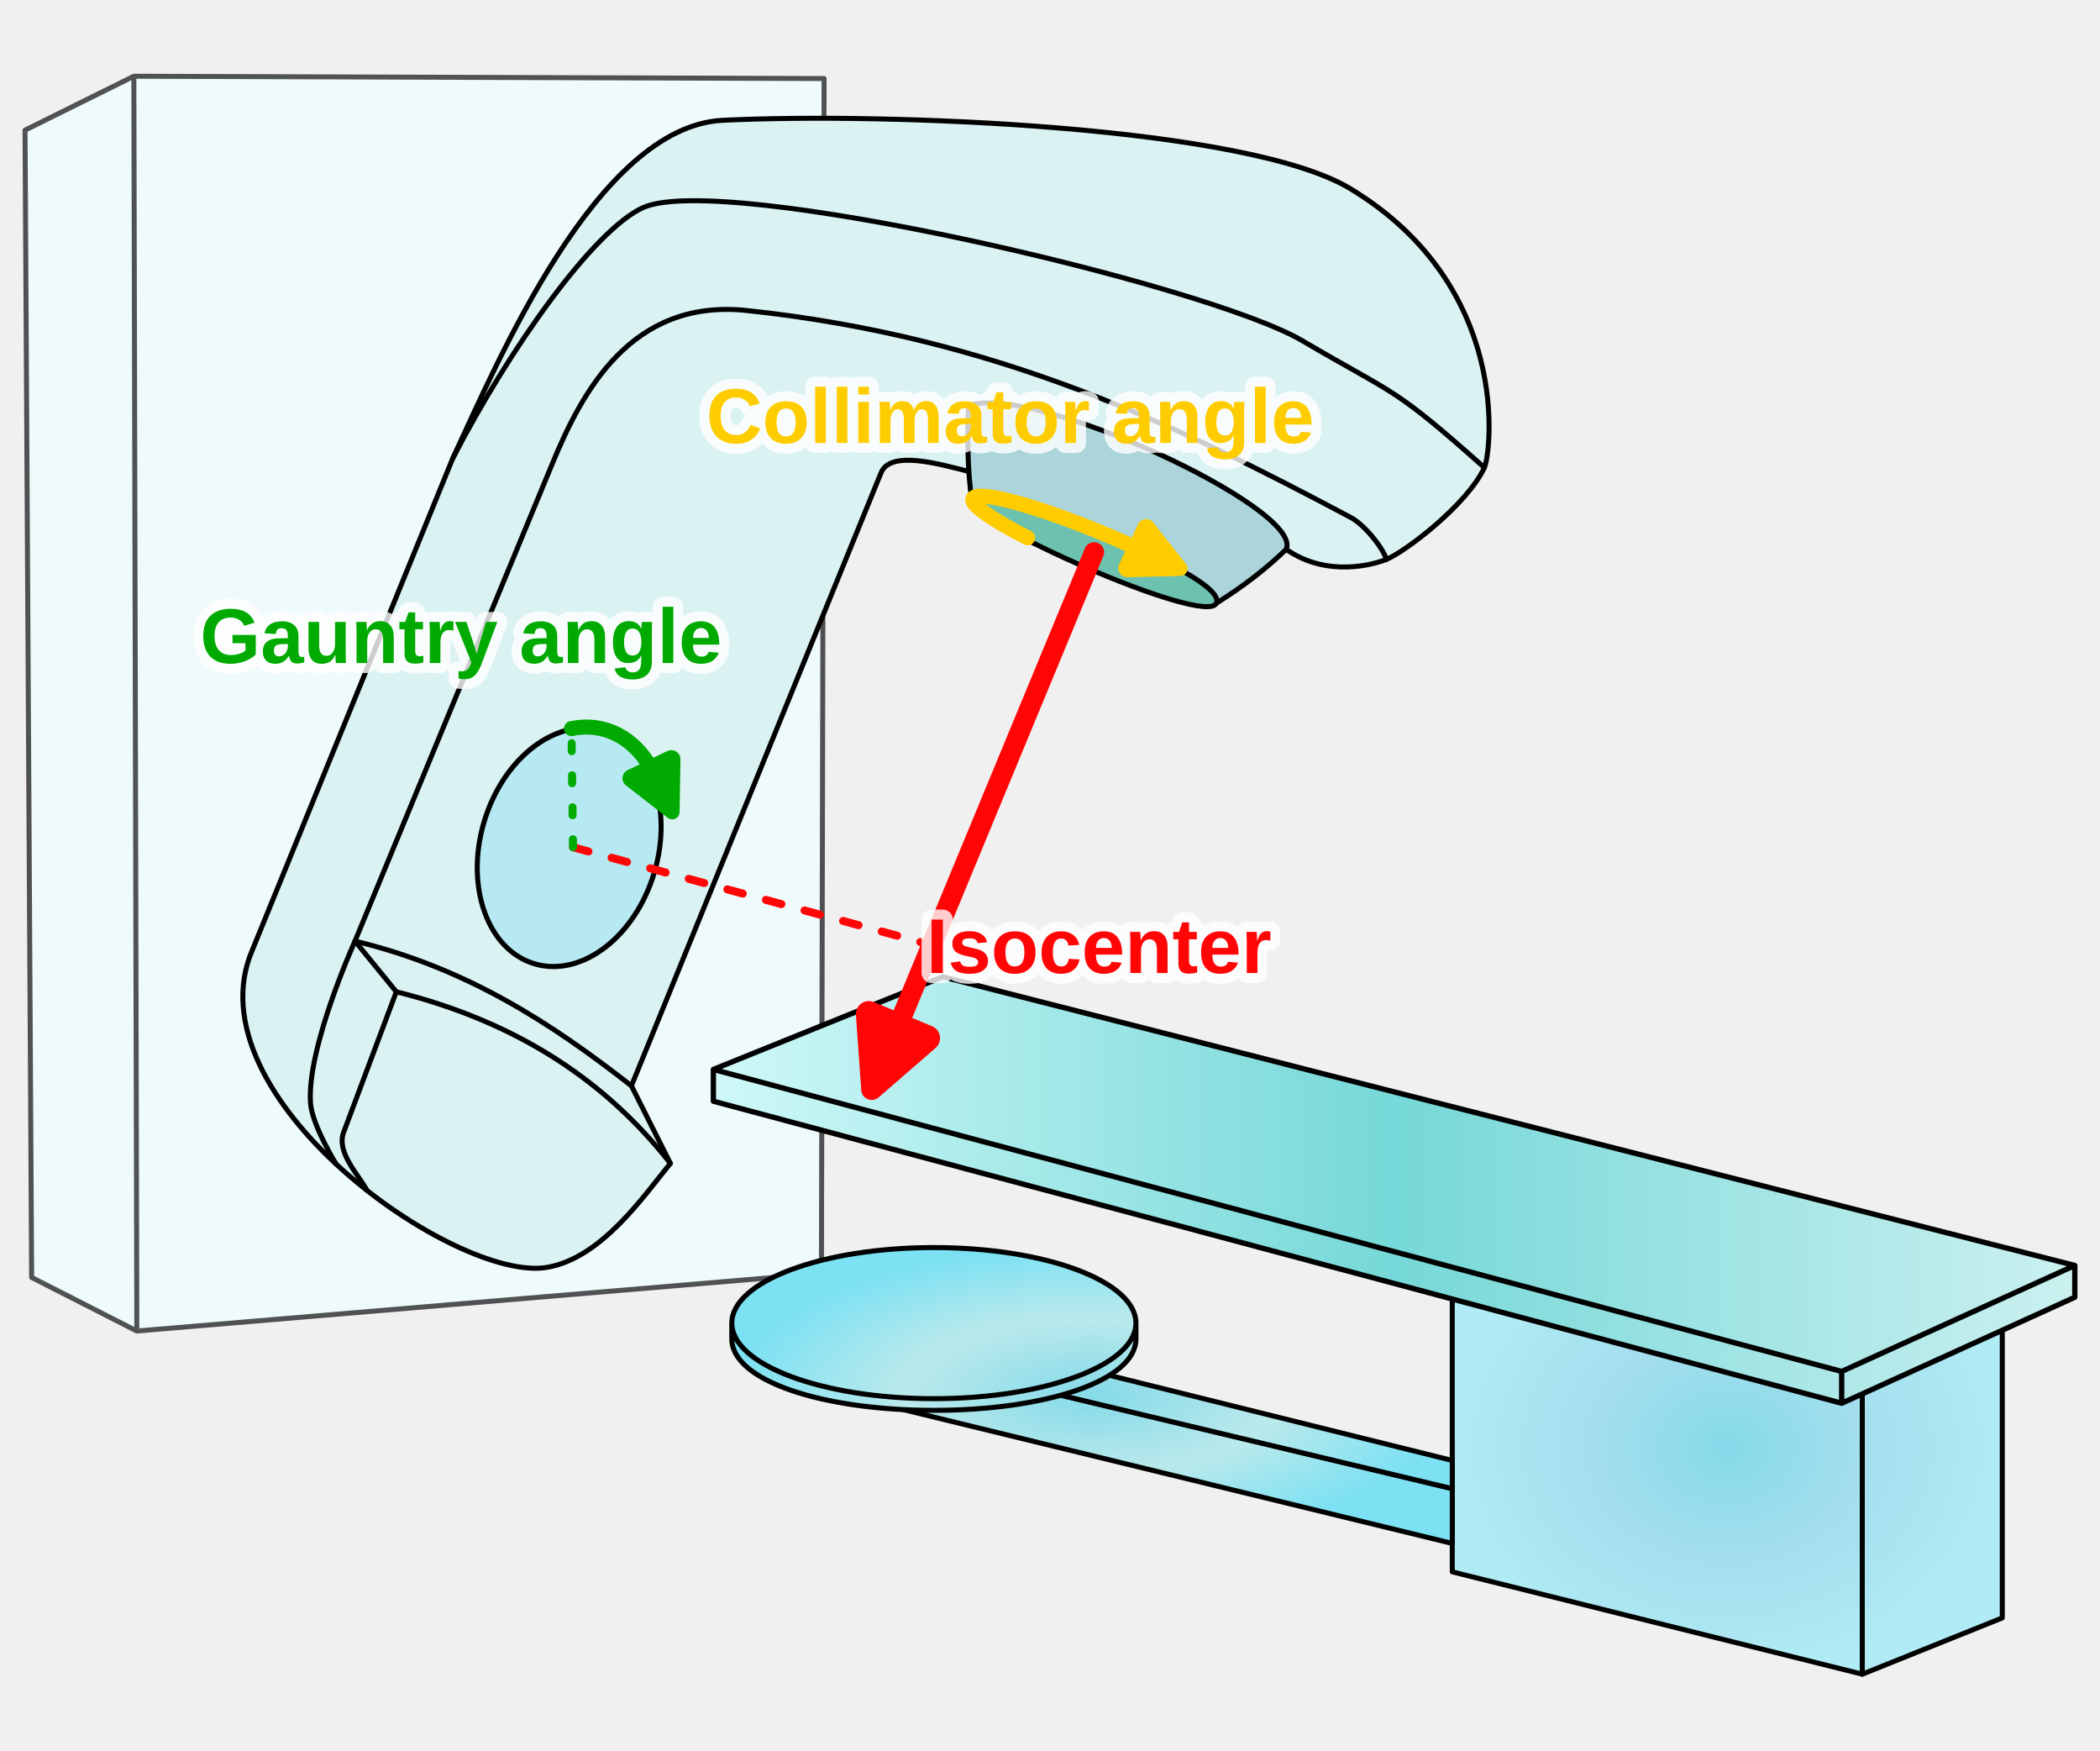
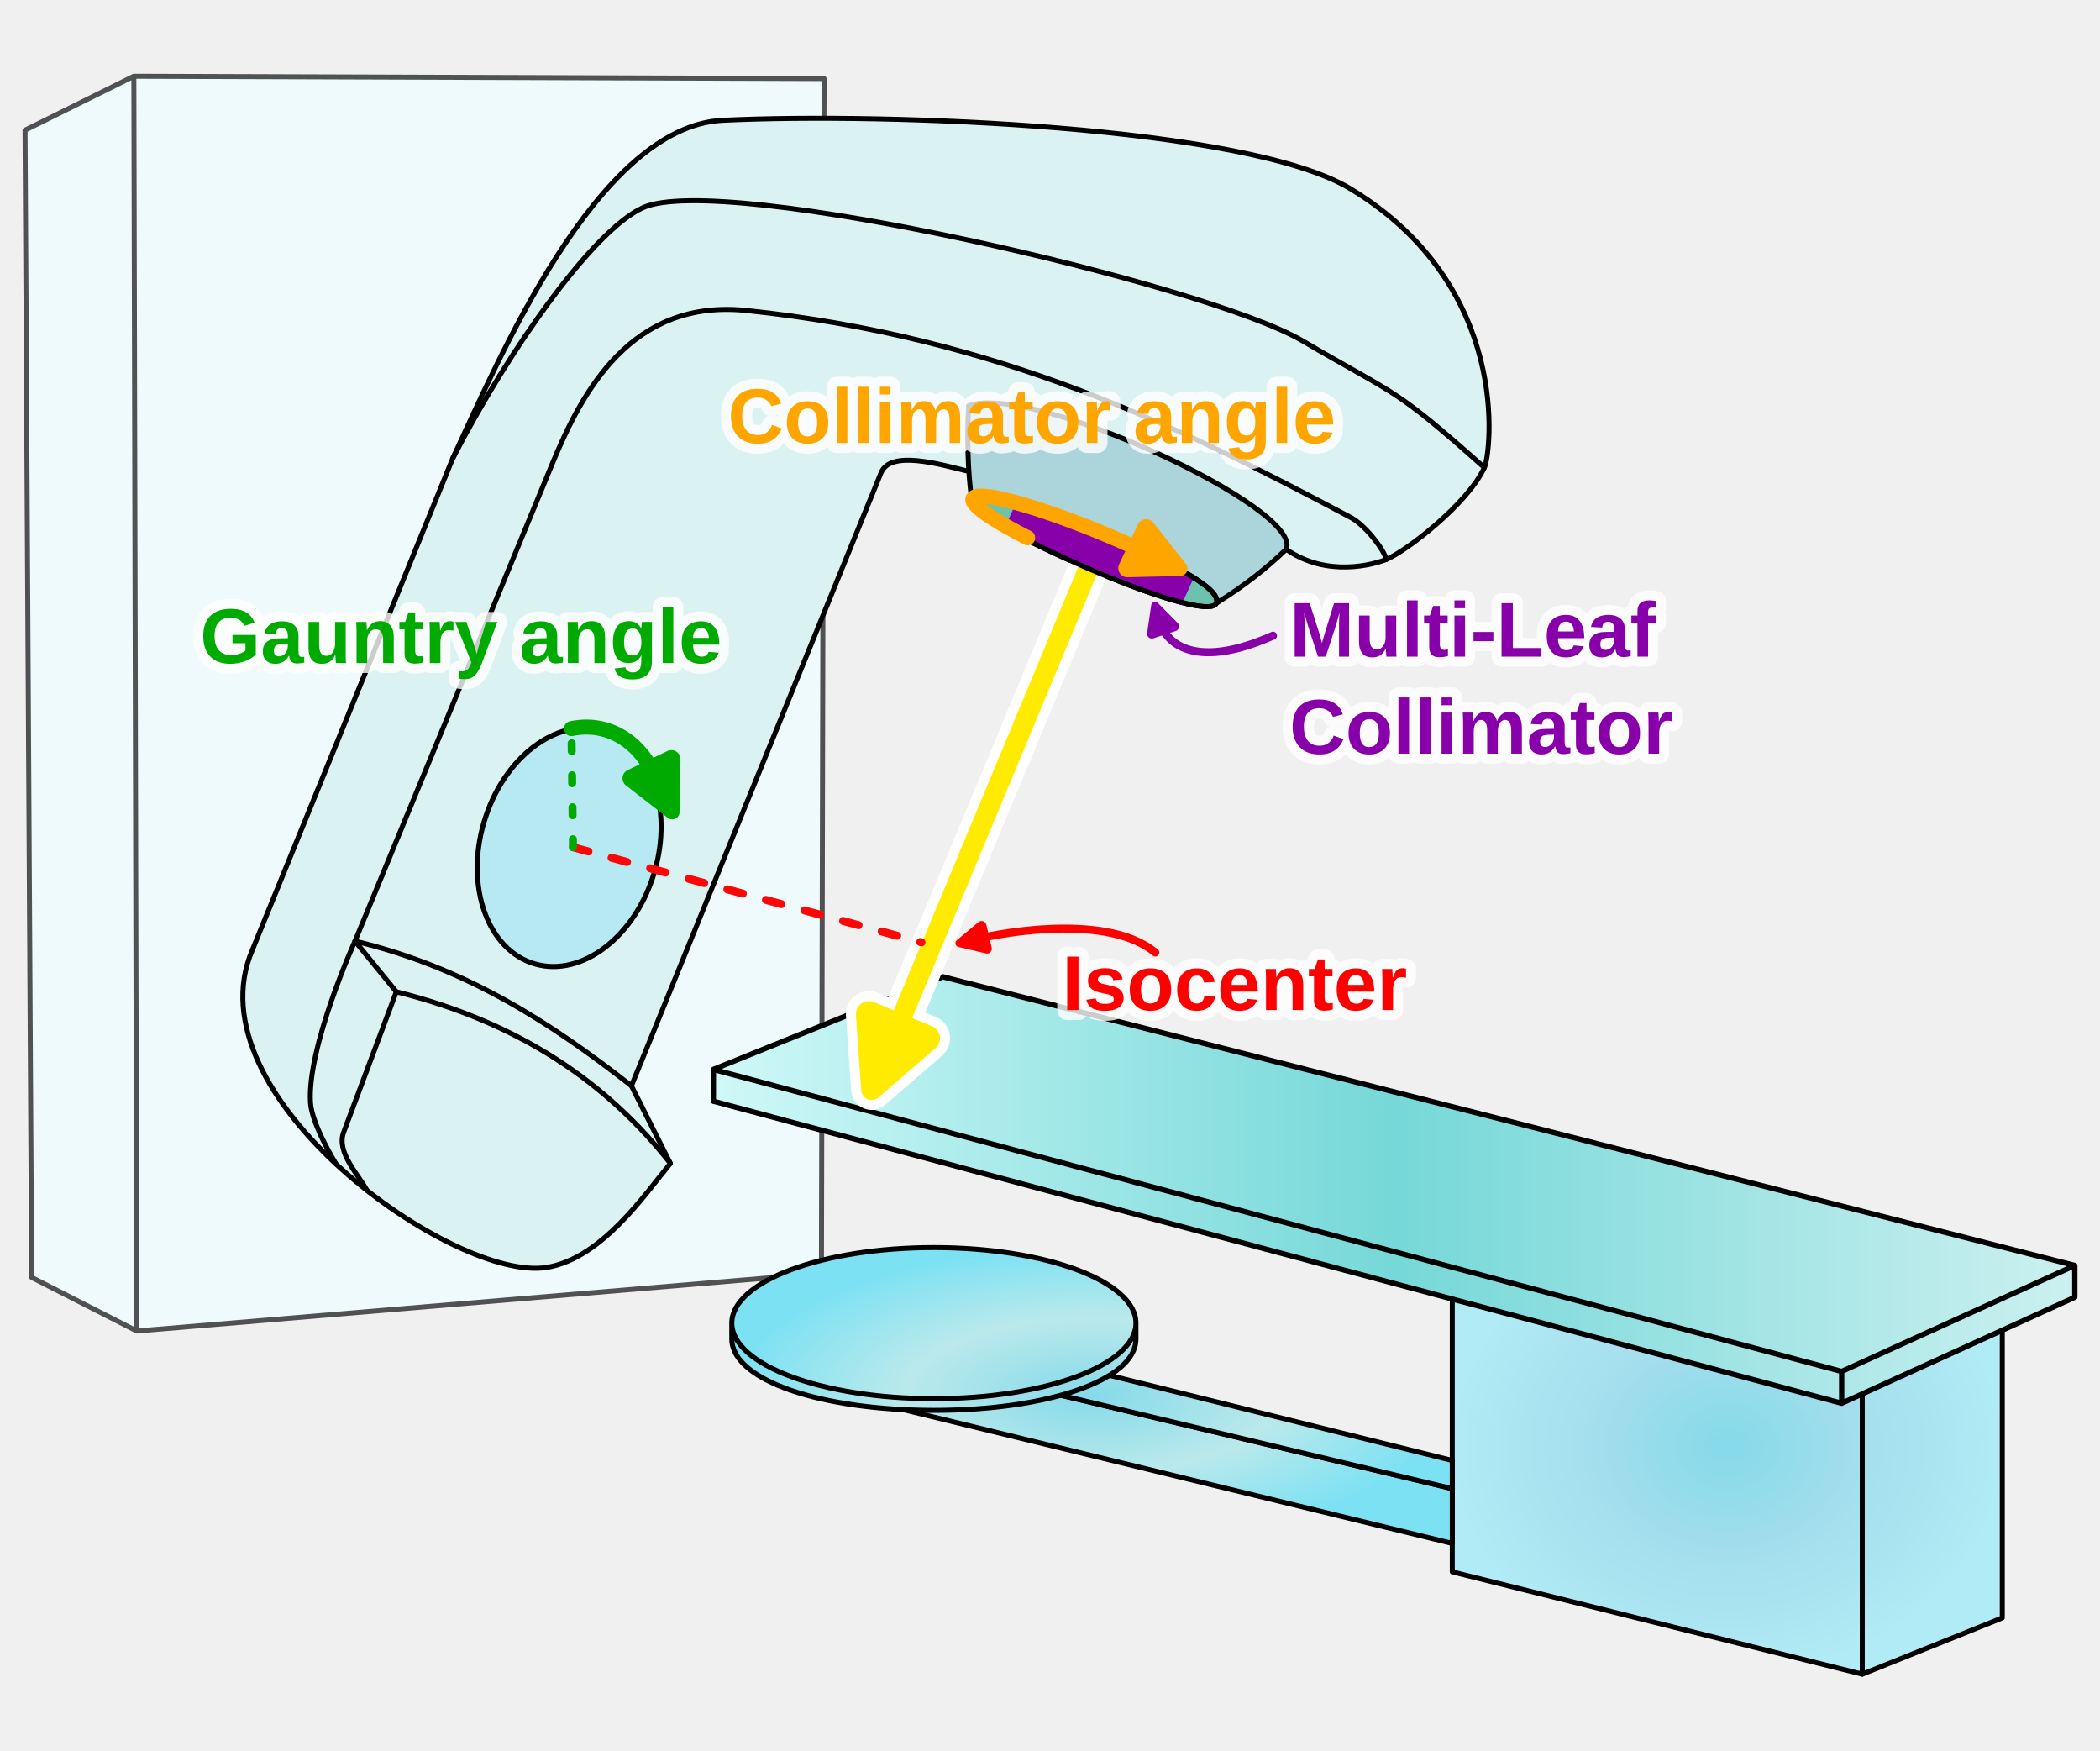
<svg xmlns="http://www.w3.org/2000/svg" xmlns:xlink="http://www.w3.org/1999/xlink" width="210mm" height="175mm" viewBox="0 0 210 175" version="1.1" id="svg1" xml:space="preserve">
  <defs id="defs1">
    <linearGradient id="swatch4482">
      <stop style="stop-color:#85dae9;stop-opacity:1;" offset="0" id="stop4483" />
      <stop style="stop-color:#a5deed;stop-opacity:1;" offset="0.5" id="stop4485" />
      <stop style="stop-color:#b1ebf5;stop-opacity:1;" offset="1" id="stop4484" />
    </linearGradient>
    <linearGradient id="linearGradient4475">
      <stop style="stop-color:#d0f8f8;stop-opacity:1;" offset="0" id="stop4476" />
      <stop style="stop-color:#76d8d8;stop-opacity:1;" offset="0.5" id="stop4478" />
      <stop style="stop-color:#ccf0f0;stop-opacity:1;" offset="1" id="stop4477" />
    </linearGradient>
    <linearGradient id="linearGradient4472">
      <stop style="stop-color:#85dae9;stop-opacity:1;" offset="0" id="stop4473" />
      <stop style="stop-color:#bae9eb;stop-opacity:1;" offset="0.514" id="stop4475" />
      <stop style="stop-color:#7be1f3;stop-opacity:1;" offset="1" id="stop4474" />
    </linearGradient>
-     <marker style="overflow:visible" id="marker4469" refX="0" refY="0" orient="auto-start-reverse" markerWidth="0.75" markerHeight="0.75" viewBox="0 0 1 1" preserveAspectRatio="xMidYMid">
-       <path transform="scale(0.7)" d="m -0.211,-4.106 6.422,3.211 a 1,1 90 0 1 0,1.789 L -0.211,4.106 A 1.236,1.236 31.717 0 1 -2,3 v -6 a 1.236,1.236 148.283 0 1 1.789,-1.106 z" style="fill:context-stroke;fill-rule:evenodd;stroke:none" id="path4469" />
-     </marker>
    <marker style="overflow:visible" id="RoundedArrow" refX="0" refY="0" orient="auto-start-reverse" markerWidth="0.7" markerHeight="0.7" viewBox="0 0 1 1" preserveAspectRatio="xMidYMid">
      <path transform="scale(0.7)" d="m -0.211,-4.106 6.422,3.211 a 1,1 90 0 1 0,1.789 L -0.211,4.106 A 1.236,1.236 31.717 0 1 -2,3 v -6 a 1.236,1.236 148.283 0 1 1.789,-1.106 z" style="fill:context-stroke;fill-rule:evenodd;stroke:none" id="path8" />
    </marker>
    <mask maskUnits="userSpaceOnUse" id="mask4461">
      <rect style="fill:#ffffff;fill-opacity:0.496;stroke:#828282;stroke-width:0.5;stroke-linecap:round;stroke-linejoin:round;stroke-dasharray:none;stroke-opacity:1;paint-order:markers fill stroke" id="rect4462" width="207.355" height="164.415" x="203.622" y="71.48" />
    </mask>
    <marker style="overflow:visible" id="RoundedArrow-4" refX="0" refY="0" orient="auto-start-reverse" markerWidth="0.7" markerHeight="0.7" viewBox="0 0 1 1" preserveAspectRatio="xMidYMid">
      <path transform="scale(0.7)" d="m -0.211,-4.106 6.422,3.211 a 1,1 90 0 1 0,1.789 L -0.211,4.106 A 1.236,1.236 31.717 0 1 -2,3 v -6 a 1.236,1.236 148.283 0 1 1.789,-1.106 z" style="fill:context-stroke;fill-rule:evenodd;stroke:none" id="path8-4" />
    </marker>
    <radialGradient xlink:href="#linearGradient4472" id="radialGradient4474" cx="112.976" cy="201.32" fx="112.976" fy="201.32" r="36.274" gradientTransform="matrix(1,0,0,0.4146517,0,117.8422)" gradientUnits="userSpaceOnUse" />
    <linearGradient xlink:href="#linearGradient4475" id="linearGradient4477" x1="72.635" y1="184.538" x2="209.31" y2="184.538" gradientUnits="userSpaceOnUse" />
    <radialGradient xlink:href="#swatch4482" id="radialGradient4483" cx="176.5" cy="206.436" fx="176.5" fy="206.436" r="27.75" gradientTransform="matrix(1,0,0,0.8287326,0,35.35581)" gradientUnits="userSpaceOnUse" />
+     <marker style="overflow:visible" id="RoundedArrow-4-4" refX="0" refY="0" orient="auto-start-reverse" markerWidth="0.7" markerHeight="0.7" viewBox="0 0 1 1" preserveAspectRatio="xMidYMid">
+       <path transform="scale(0.7)" d="m -0.211,-4.106 6.422,3.211 a 1,1 90 0 1 0,1.789 L -0.211,4.106 A 1.236,1.236 31.717 0 1 -2,3 v -6 a 1.236,1.236 148.283 0 1 1.789,-1.106 z" style="fill:context-stroke;fill-rule:evenodd;stroke:none" id="path8-4-8" />
+     </marker>
  </defs>
  <g id="layer1" transform="translate(-1.56314,-65.56494)">
    <path id="path4426" style="fill:#effafc;fill-opacity:1;stroke:#000000;stroke-width:0.5;stroke-linecap:round;stroke-linejoin:round;stroke-dasharray:none;stroke-opacity:0.667;paint-order:markers fill stroke" d="m 14.948,73.187 0.298,125.446 M 4.067,78.578 14.948,73.187 83.971,73.419 83.706,192.878 15.245,198.633 4.728,193.275 Z" />
    <g id="g4453" transform="translate(1.404314,5.346471)">
      <path style="fill:#daf2f2;fill-opacity:1;stroke:#000000;stroke-width:0.5;stroke-linecap:round;stroke-linejoin:round;stroke-dasharray:none;stroke-opacity:1;paint-order:markers fill stroke" d="m 128.778,115.135 c 4.109,2.872 8.813,1.502 10.01,1.014 1.939,-0.791 8.096,-5.495 9.811,-9.185 0.653,-1.404 2.823,-18.092 -13.416,-27.887 C 124.832,72.833 88.977,71.453 72.45,72.244 59.826,72.848 49.921,96.425 45.425,106.062 l -20.025,49.118 c -6.32,14.605 20.31,33.292 29.459,31.744 5.495,-0.93 9.733,-7.234 12.338,-10.395 l -3.895,-7.754 24.96,-61.288 c 0.949,-2.329 5.944,-0.833 8.743,-0.146 0,0 22.834,1.547 31.771,7.794 z" id="path4437" />
      <path style="fill:none;fill-opacity:0.462;stroke:#000000;stroke-width:0.5;stroke-linecap:round;stroke-linejoin:round;stroke-dasharray:none;stroke-opacity:1;paint-order:markers fill stroke" d="M 67.198,176.529 C 60.888,168.485 52.138,162.449 39.791,159.37 l -5.271,14.056 c -0.752,2.006 1.539,4.299 2.339,5.808" id="path4445" />
      <path style="fill:none;fill-opacity:0.462;stroke:#000000;stroke-width:0.5;stroke-linecap:round;stroke-linejoin:round;stroke-dasharray:none;stroke-opacity:1;paint-order:markers fill stroke" d="m 63.304,168.775 c -7.914,-6.178 -16.392,-11.769 -27.647,-14.469 0,0 -4.805,10.582 -4.451,16.157 0.141,2.212 2.564,6.136 2.564,6.136" id="path4446" />
      <path style="fill:#000000;fill-opacity:0.462;stroke:#000000;stroke-width:0.5;stroke-linecap:round;stroke-linejoin:round;stroke-dasharray:none;stroke-opacity:1;paint-order:markers fill stroke" d="m 35.657,154.306 4.134,5.064" id="path4447" />
      <path style="fill:none;fill-opacity:0.462;stroke:#000000;stroke-width:0.5;stroke-linecap:round;stroke-linejoin:round;stroke-dasharray:none;stroke-opacity:1;paint-order:markers fill stroke" d="m 138.787,116.149 c -0.202,-0.928 -2.051,-3.397 -3.546,-4.192 C 117.929,102.757 99.793,93.896 74.827,91.261 63.28,90.042 58.362,99.384 55.397,106.557 l -19.74,47.749" id="path4448" />
      <path style="fill:none;fill-opacity:0.462;stroke:#000000;stroke-width:0.5;stroke-linecap:round;stroke-linejoin:round;stroke-dasharray:none;stroke-opacity:1;paint-order:markers fill stroke" d="m 45.425,106.062 c 5.736,-11.124 14.13,-22.871 19.043,-25.089 7.921,-3.577 56.337,7.687 65.909,13.302 9.572,5.616 9.003,4.495 18.221,12.689" id="path4449" />
      <path id="path4442" style="fill:#abd4db;fill-opacity:1;stroke:#000000;stroke-width:0.5;stroke-linecap:round;stroke-linejoin:round;stroke-dasharray:none;stroke-opacity:1;paint-order:markers fill stroke" d="m 97.348,110.323 c -0.46,-3.235 -0.456,-6.392 -0.336,-9.53 6.161,-2.389 33.598,10.259 31.766,14.342 -1.948,1.891 -4.257,3.692 -6.985,5.389 z" />
      <path style="fill:#6dc1af;fill-opacity:1;stroke:#000000;stroke-width:0.5;stroke-linecap:round;stroke-linejoin:round;stroke-dasharray:none;stroke-opacity:1;paint-order:markers fill stroke" d="m 97.348,110.323 c -0.778,1.831 23.378,12.596 24.445,10.201 1.31,-2.941 -23.667,-12.032 -24.445,-10.201 z" id="path4450" />
    </g>
    <g id="g4455" transform="translate(-2.209176,3.758971)" style="fill:url(#radialGradient4483);fill-opacity:1">
      <path style="fill:url(#radialGradient4483);fill-opacity:1;stroke:#000000;stroke-width:0.5;stroke-linecap:round;stroke-linejoin:round;stroke-dasharray:none;stroke-opacity:1;paint-order:markers fill stroke" d="m 149,218.952 v -35.263 l 55,5.336 v 34.531 l -14,5.627 z" id="path4454" />
      <path style="fill:url(#radialGradient4483);fill-opacity:1;stroke:#000000;stroke-width:0.5;stroke-linecap:round;stroke-linejoin:round;stroke-dasharray:none;stroke-opacity:1;paint-order:markers fill stroke" d="M 190,229.184 V 192.443" id="path4455" />
    </g>
    <g id="g4460" transform="translate(-2.209176,3.758971)" style="fill:url(#radialGradient4474);fill-opacity:1">
      <g id="g4459" style="fill:url(#radialGradient4474);fill-opacity:1">
        <path style="fill:url(#radialGradient4474);fill-opacity:1;stroke:#000000;stroke-width:0.5;stroke-linecap:round;stroke-linejoin:round;stroke-dasharray:none;stroke-opacity:1;paint-order:markers fill stroke" d="M 149,216.111 88.831,201.449 88.871,196.285 149,210.633 Z" id="path4457" />
        <path style="fill:url(#radialGradient4474);fill-opacity:1;stroke:#000000;stroke-width:0.5;stroke-linecap:round;stroke-linejoin:round;stroke-dasharray:none;stroke-opacity:1;paint-order:markers fill stroke" d="m 149,210.633 v -2.816 l -41.513,-10.309 -4.465,2.154 z" id="path4458" />
      </g>
      <path id="path4456" style="fill:url(#radialGradient4474);fill-opacity:1;stroke:#000000;stroke-width:0.503;stroke-linecap:round;stroke-linejoin:round;paint-order:markers fill stroke" d="m 117.365,194.084 c 0,4.172 -9.046,7.554 -20.206,7.554 -11.159,0 -20.206,-3.382 -20.206,-7.554 -10e-7,-4.172 9.046,-7.554 20.206,-7.554 11.159,0 20.206,3.382 20.206,7.554 z m 0,0 v 1.587 c 1e-5,4.172 -9.046,7.135 -20.206,7.135 -11.159,0 -20.206,-2.963 -20.206,-7.135 v -1.587" />
    </g>
    <path id="path4453" style="fill:url(#linearGradient4477);fill-opacity:1;stroke:#000000;stroke-width:0.53;stroke-linecap:round;stroke-linejoin:round;stroke-dasharray:none;stroke-opacity:1;paint-order:markers fill stroke" d="m 185.731,202.676 v 3.179 m 23.314,-13.776 v 3.179 l -23.314,10.597 -112.831,-30.195 v -3.179 m 136.145,19.597 -23.314,10.597 -112.831,-30.195 22.939,-9.261 z" />
    <ellipse style="fill:#b7e9f2;fill-opacity:1;stroke:#000000;stroke-width:0.507;stroke-linecap:round;stroke-linejoin:round;stroke-dasharray:none;stroke-opacity:1;paint-order:markers fill stroke" id="path4459" cx="103.056" cy="121.136" rx="8.888" ry="12.154" transform="matrix(0.9393194,0.3430437,-0.3163502,0.9486425,0,0)" />
-     <path style="fill:none;fill-opacity:1;stroke:#ff0505;stroke-width:2;stroke-linecap:round;stroke-linejoin:round;stroke-dasharray:none;stroke-dashoffset:0;stroke-opacity:1;marker-end:url(#marker4469);paint-order:markers fill stroke" d="m 110.975,120.77 -19.923,48.123" id="path4462" />
-     <g id="g4485">
-       <path style="fill:none;fill-opacity:1;stroke:#ffcc00;stroke-width:1.5;stroke-linecap:round;stroke-linejoin:round;stroke-dasharray:none;stroke-dashoffset:0;stroke-opacity:1;marker-end:url(#RoundedArrow-4);paint-order:markers fill stroke" id="path4465-0" transform="matrix(0.9243605,0.3815202,-0.3815272,0.9243576,0,0)" d="m 141.967,70.5 a 13.113,1.759 0 0 1 -5.328,-2.266 13.113,1.759 0 0 1 16.369,-0.909" />
-       <text xml:space="preserve" style="font-style:normal;font-variant:normal;font-weight:bold;font-stretch:normal;font-size:7.761px;font-family:Arial;-inkscape-font-specification:'Arial Bold';text-align:center;letter-spacing:0px;word-spacing:0px;text-anchor:middle;fill:#ffcc00;fill-opacity:1;stroke:#ffffff;stroke-width:2;stroke-linecap:round;stroke-linejoin:round;stroke-dasharray:none;stroke-dashoffset:0;stroke-opacity:0.797;paint-order:stroke markers fill" x="110.137" y="109.852" id="text4465-9">
-         <tspan id="tspan4465-8" style="font-style:normal;font-variant:normal;font-weight:bold;font-stretch:normal;font-size:7.761px;font-family:Arial;-inkscape-font-specification:'Arial Bold';letter-spacing:0px;fill:#ffcc00;fill-opacity:1;stroke:#ffffff;stroke-width:2;stroke-dasharray:none;paint-order:stroke markers fill;stroke-opacity:0.797" x="110.137" y="109.852">Collimator angle</tspan>
-       </text>
+     <g id="path4462" style="stroke:#ffffff;paint-order:markers stroke fill;stroke-width:2;stroke-dasharray:none">
+       <g id="g4489" style="stroke:#ffffff;paint-order:markers stroke fill;stroke-width:2;stroke-dasharray:none">
+         <path id="path4489" style="color:#000000;fill:#feeb00;fill-rule:evenodd;stroke:#ffffff;paint-order:markers stroke fill;stroke-width:2;stroke-dasharray:none" d="M 110.116 121.795 A 1 1 0 0 0 109.322 122.402 L 90.935 166.57 L 88.951 165.744 A 1.298 1.298 0 0 0 87.157 167.032 L 87.679 174.553 A 1.05 1.05 0 0 0 89.413 175.275 L 95.117 170.345 A 1.298 1.298 0 0 0 94.767 168.165 L 92.782 167.339 L 111.168 123.17 A 1 1 0 0 0 110.629 121.863 A 1 1 0 0 0 110.116 121.795 z " />
+       </g>
    </g>
-     <path style="fill:none;fill-opacity:1;stroke:#ff0505;stroke-width:0.8;stroke-linecap:round;stroke-linejoin:round;stroke-dasharray:1.6,2.4;stroke-dashoffset:0;stroke-opacity:1;paint-order:markers fill stroke" d="m 58.863,150.267 36.087,9.847" id="path4486" />
-     <text xml:space="preserve" style="font-style:normal;font-variant:normal;font-weight:bold;font-stretch:normal;font-size:7.761px;font-family:Arial;-inkscape-font-specification:'Arial Bold';text-align:center;letter-spacing:0px;word-spacing:0px;text-anchor:middle;fill:#ff0505;fill-opacity:1;stroke:#ffffff;stroke-width:2;stroke-linecap:round;stroke-linejoin:round;stroke-dasharray:none;stroke-dashoffset:0;stroke-opacity:0.8;paint-order:stroke markers fill" x="116.85" y="162.846" id="text4465-4">
-       <tspan id="tspan4465-3" style="font-style:normal;font-variant:normal;font-weight:bold;font-stretch:normal;font-size:7.761px;font-family:Arial;-inkscape-font-specification:'Arial Bold';letter-spacing:0px;fill:#ff0505;fill-opacity:1;stroke:#ffffff;stroke-width:2;stroke-dasharray:none;paint-order:stroke markers fill;stroke-opacity:0.8" x="116.85" y="162.846">Isocenter</tspan>
+     <text xml:space="preserve" style="font-style:normal;font-variant:normal;font-weight:bold;font-stretch:normal;font-size:7.761px;font-family:Arial;-inkscape-font-specification:'Arial Bold';text-align:center;letter-spacing:0px;word-spacing:0px;text-anchor:middle;fill:#ff0000;fill-opacity:1;stroke:#ffffff;stroke-width:2;stroke-linecap:round;stroke-linejoin:round;stroke-dasharray:none;stroke-dashoffset:0;stroke-opacity:0.8;paint-order:stroke markers fill" x="130.414" y="166.543" id="text4465-4">
+       <tspan id="tspan4465-3" style="font-style:normal;font-variant:normal;font-weight:bold;font-stretch:normal;font-size:7.761px;font-family:Arial;-inkscape-font-specification:'Arial Bold';letter-spacing:0px;fill:#ff0000;fill-opacity:1;stroke:#ffffff;stroke-width:2;stroke-dasharray:none;stroke-opacity:0.8;paint-order:stroke markers fill" x="130.414" y="166.543">Isocenter</tspan>
    </text>
+     <text xml:space="preserve" style="font-style:normal;font-variant:normal;font-weight:bold;font-stretch:normal;font-size:7.761px;font-family:Arial;-inkscape-font-specification:'Arial Bold';text-align:start;letter-spacing:0px;word-spacing:0px;text-anchor:start;fill:#8800aa;fill-opacity:1;stroke:#ffffff;stroke-width:2;stroke-linecap:round;stroke-linejoin:round;stroke-dasharray:none;stroke-dashoffset:0;stroke-opacity:0.8;paint-order:stroke markers fill" x="130.515" y="131.209" id="text4465-4-9">
+       <tspan id="tspan4465-3-1" style="font-style:normal;font-variant:normal;font-weight:bold;font-stretch:normal;font-size:7.761px;font-family:Arial;-inkscape-font-specification:'Arial Bold';text-align:start;letter-spacing:0px;text-anchor:start;fill:#8800aa;fill-opacity:1;stroke:#ffffff;stroke-width:2;stroke-dasharray:none;stroke-opacity:0.8;paint-order:stroke markers fill" x="130.515" y="131.209">Multi-Leaf</tspan>
+       <tspan style="font-style:normal;font-variant:normal;font-weight:bold;font-stretch:normal;font-size:7.761px;font-family:Arial;-inkscape-font-specification:'Arial Bold';text-align:start;letter-spacing:0px;text-anchor:start;fill:#8800aa;fill-opacity:1;stroke:#ffffff;stroke-width:2;stroke-dasharray:none;stroke-opacity:0.8;paint-order:stroke markers fill" x="130.515" y="140.911" id="tspan4487">Collimator</tspan>
+     </text>
+     <rect style="fill:#8800aa;fill-opacity:1;stroke:none;stroke-width:1.348;stroke-linecap:round;stroke-linejoin:round;stroke-dasharray:2.696, 4.045;stroke-dashoffset:0;stroke-opacity:1;paint-order:stroke markers fill" id="rect4487" width="19.29" height="2.921" x="142.002" y="68.532" transform="matrix(0.9258687,0.3778453,-0.4142858,0.9101468,0,0)" />
+     <path style="fill:none;fill-opacity:1;stroke:#000000;stroke-width:0.5;stroke-linecap:round;stroke-linejoin:round;stroke-dasharray:none;stroke-opacity:1;paint-order:markers fill stroke" d="m 97.348,110.323 c -0.778,1.831 23.378,12.596 24.445,10.201 1.31,-2.941 -23.667,-12.032 -24.445,-10.201 z" id="path4487" transform="translate(1.404314,5.34647)" />
+     <path style="fill:none;fill-opacity:1;stroke:#ffa500;stroke-width:1.5;stroke-linecap:round;stroke-linejoin:round;stroke-dasharray:none;stroke-dashoffset:0;stroke-opacity:1;marker-end:url(#RoundedArrow-4);paint-order:markers fill stroke" id="path4465-0" transform="matrix(0.9243605,0.3815202,-0.3815272,0.9243576,0,0)" d="m 141.967,70.5 a 13.113,1.759 0 0 1 -5.328,-2.266 13.113,1.759 0 0 1 16.369,-0.909" />
+     <text xml:space="preserve" style="font-style:normal;font-variant:normal;font-weight:bold;font-stretch:normal;font-size:7.761px;font-family:Arial;-inkscape-font-specification:'Arial Bold';text-align:center;letter-spacing:0px;word-spacing:0px;text-anchor:middle;fill:#ffa500;fill-opacity:1;stroke:#ffffff;stroke-width:2;stroke-linecap:round;stroke-linejoin:round;stroke-dasharray:none;stroke-dashoffset:0;stroke-opacity:0.797;paint-order:stroke markers fill" x="110.137" y="109.852" id="text4465-9">
+       <tspan id="tspan4465-8" style="font-style:normal;font-variant:normal;font-weight:bold;font-stretch:normal;font-size:7.761px;font-family:Arial;-inkscape-font-specification:'Arial Bold';letter-spacing:0px;fill:#ffa500;fill-opacity:1;stroke:#ffffff;stroke-width:2;stroke-dasharray:none;stroke-opacity:0.797;paint-order:stroke markers fill" x="110.137" y="109.852">Collimator angle</tspan>
+     </text>
+     <path style="fill:none;fill-opacity:1;stroke:#ff0000;stroke-width:0.8;stroke-linecap:round;stroke-linejoin:round;stroke-dasharray:none;stroke-dashoffset:0;stroke-opacity:1;marker-end:url(#RoundedArrow-4);paint-order:stroke markers fill" d="m 117.09,160.793 c -5.232,-4.332 -17.389,-1.456 -17.389,-1.456" id="path4488" />
+     <path style="fill:none;fill-opacity:1;stroke:#8800aa;stroke-width:0.8;stroke-linecap:round;stroke-linejoin:round;stroke-dasharray:none;stroke-dashoffset:0;stroke-opacity:1;marker-end:url(#RoundedArrow-4-4);paint-order:stroke markers fill" d="m 128.867,129.114 c -9.441,4.18 -11.089,-0.845 -11.089,-0.845" id="path4488-8" />
+     <path style="fill:none;fill-opacity:1;stroke:#ff0505;stroke-width:0.8;stroke-linecap:round;stroke-linejoin:round;stroke-dasharray:1.6, 2.4;stroke-dashoffset:0;stroke-opacity:1;paint-order:markers fill stroke" d="m 58.863,150.267 34.411,9.39 0.433,0.118" id="path4486" />
    <g id="g4486">
      <path style="fill:none;fill-opacity:1;stroke:#00aa00;stroke-width:1.5;stroke-linecap:round;stroke-linejoin:round;stroke-dasharray:none;stroke-dashoffset:0;stroke-opacity:1;marker-end:url(#RoundedArrow);paint-order:markers fill stroke" id="path4465" transform="rotate(14.41261)" d="M 91.312,119.438 A 9.064,12.184 0 0 1 100.42,121.764" />
      <text xml:space="preserve" style="font-style:normal;font-variant:normal;font-weight:bold;font-stretch:normal;font-size:7.761px;font-family:Arial;-inkscape-font-specification:'Arial Bold';text-align:center;letter-spacing:0px;word-spacing:0px;text-anchor:middle;fill:#00aa00;fill-opacity:1;stroke:#ffffff;stroke-width:2;stroke-linecap:round;stroke-linejoin:round;stroke-dasharray:none;stroke-dashoffset:0;stroke-opacity:0.799;paint-order:stroke markers fill" x="55.216" y="131.853" id="text4465">
        <tspan id="tspan4465" style="font-style:normal;font-variant:normal;font-weight:bold;font-stretch:normal;font-size:7.761px;font-family:Arial;-inkscape-font-specification:'Arial Bold';letter-spacing:0px;fill:#00aa00;fill-opacity:1;stroke:#ffffff;stroke-width:2;stroke-dasharray:none;paint-order:stroke markers fill;stroke-opacity:0.799" x="55.216" y="131.853">Gauntry angle</tspan>
      </text>
      <path id="path4468" style="fill:none;fill-opacity:1;stroke:#00aa00;stroke-width:0.8;stroke-linecap:round;stroke-linejoin:round;stroke-dasharray:0.8,2.4;stroke-dashoffset:0;stroke-opacity:1;paint-order:stroke markers fill" d="M 58.863,150.267 58.71,138.407" />
    </g>
  </g>
</svg>
